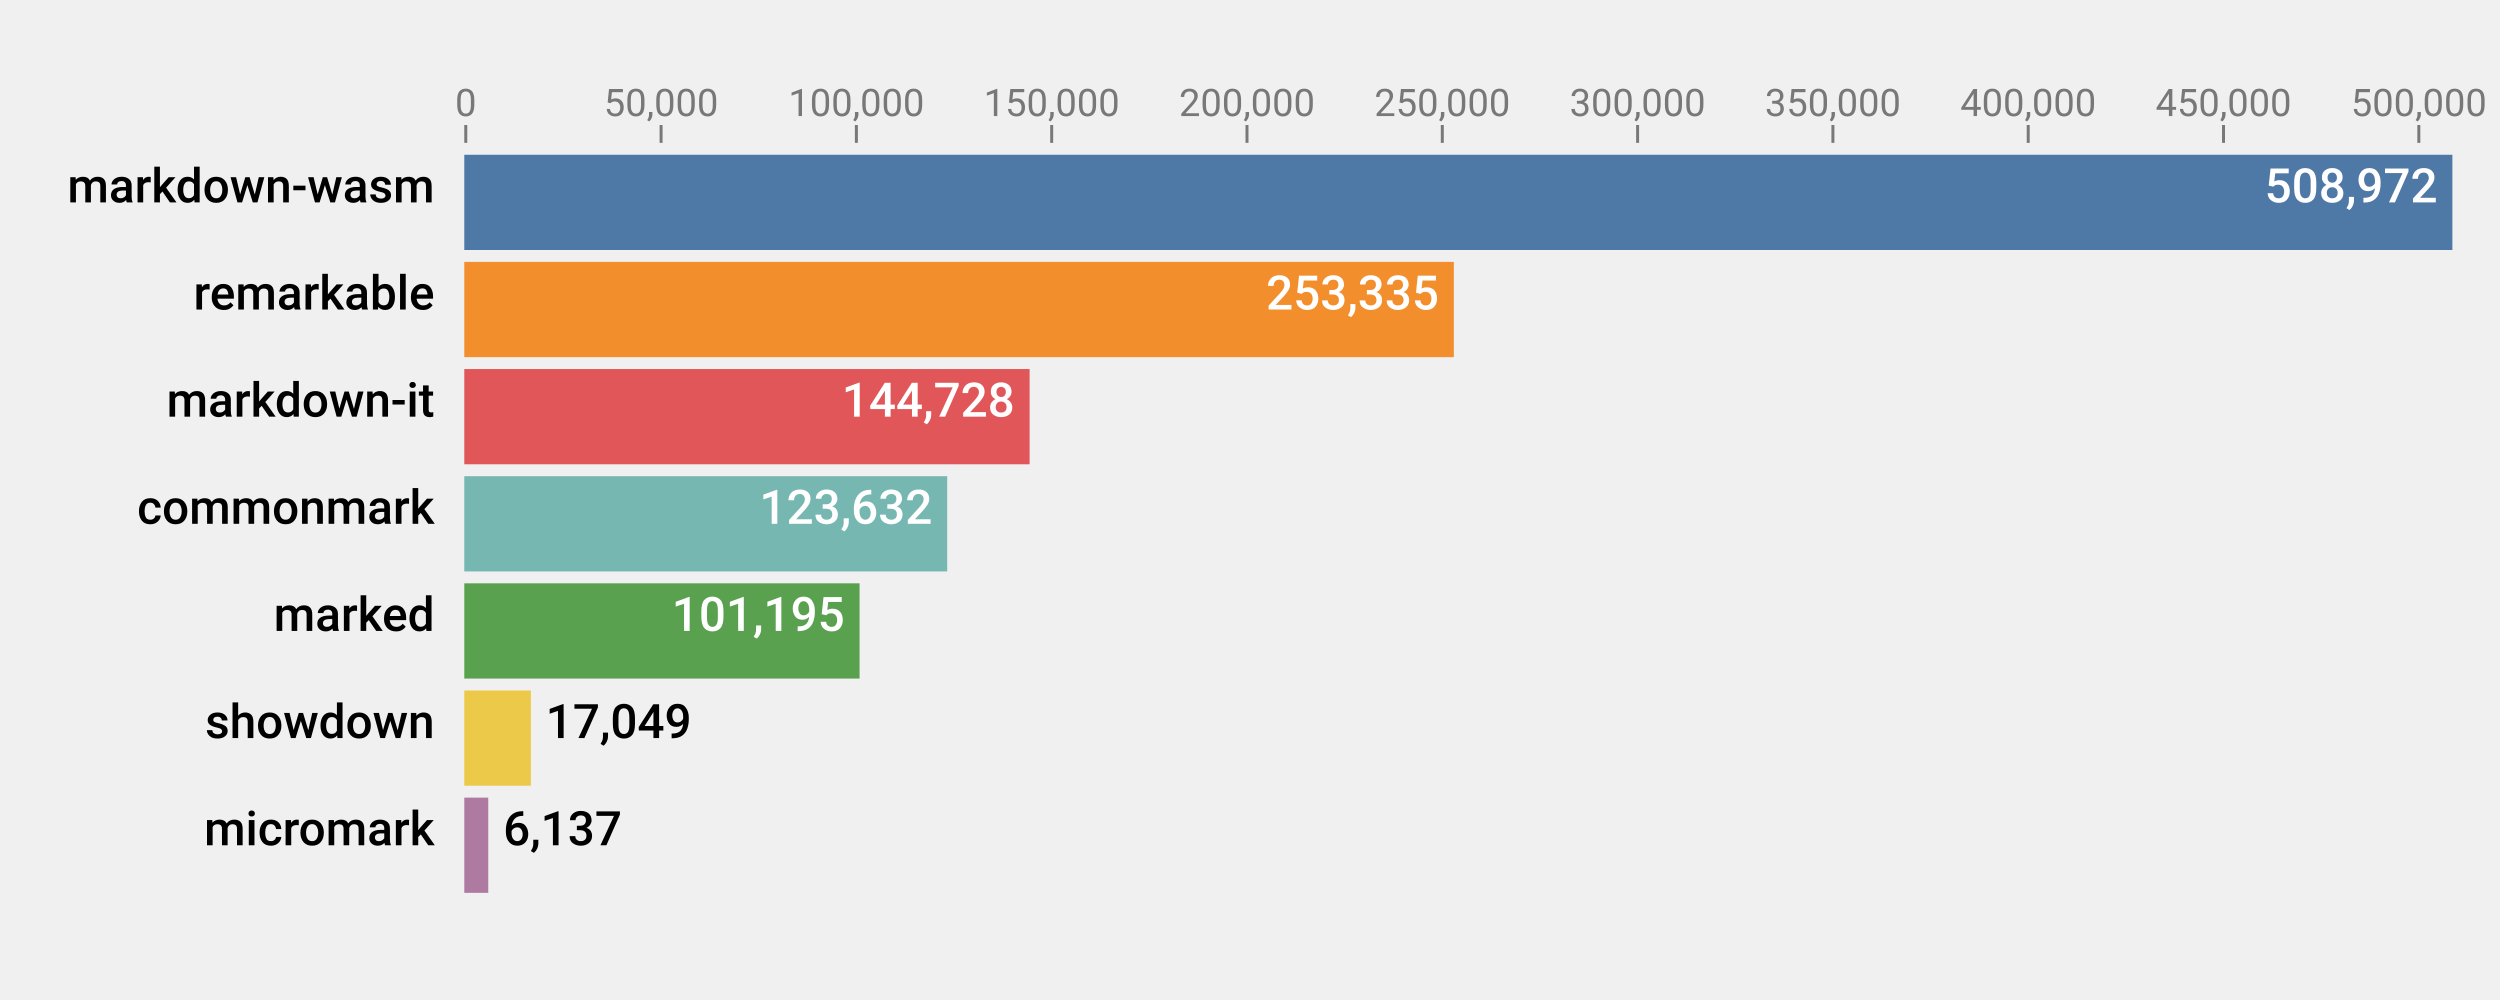
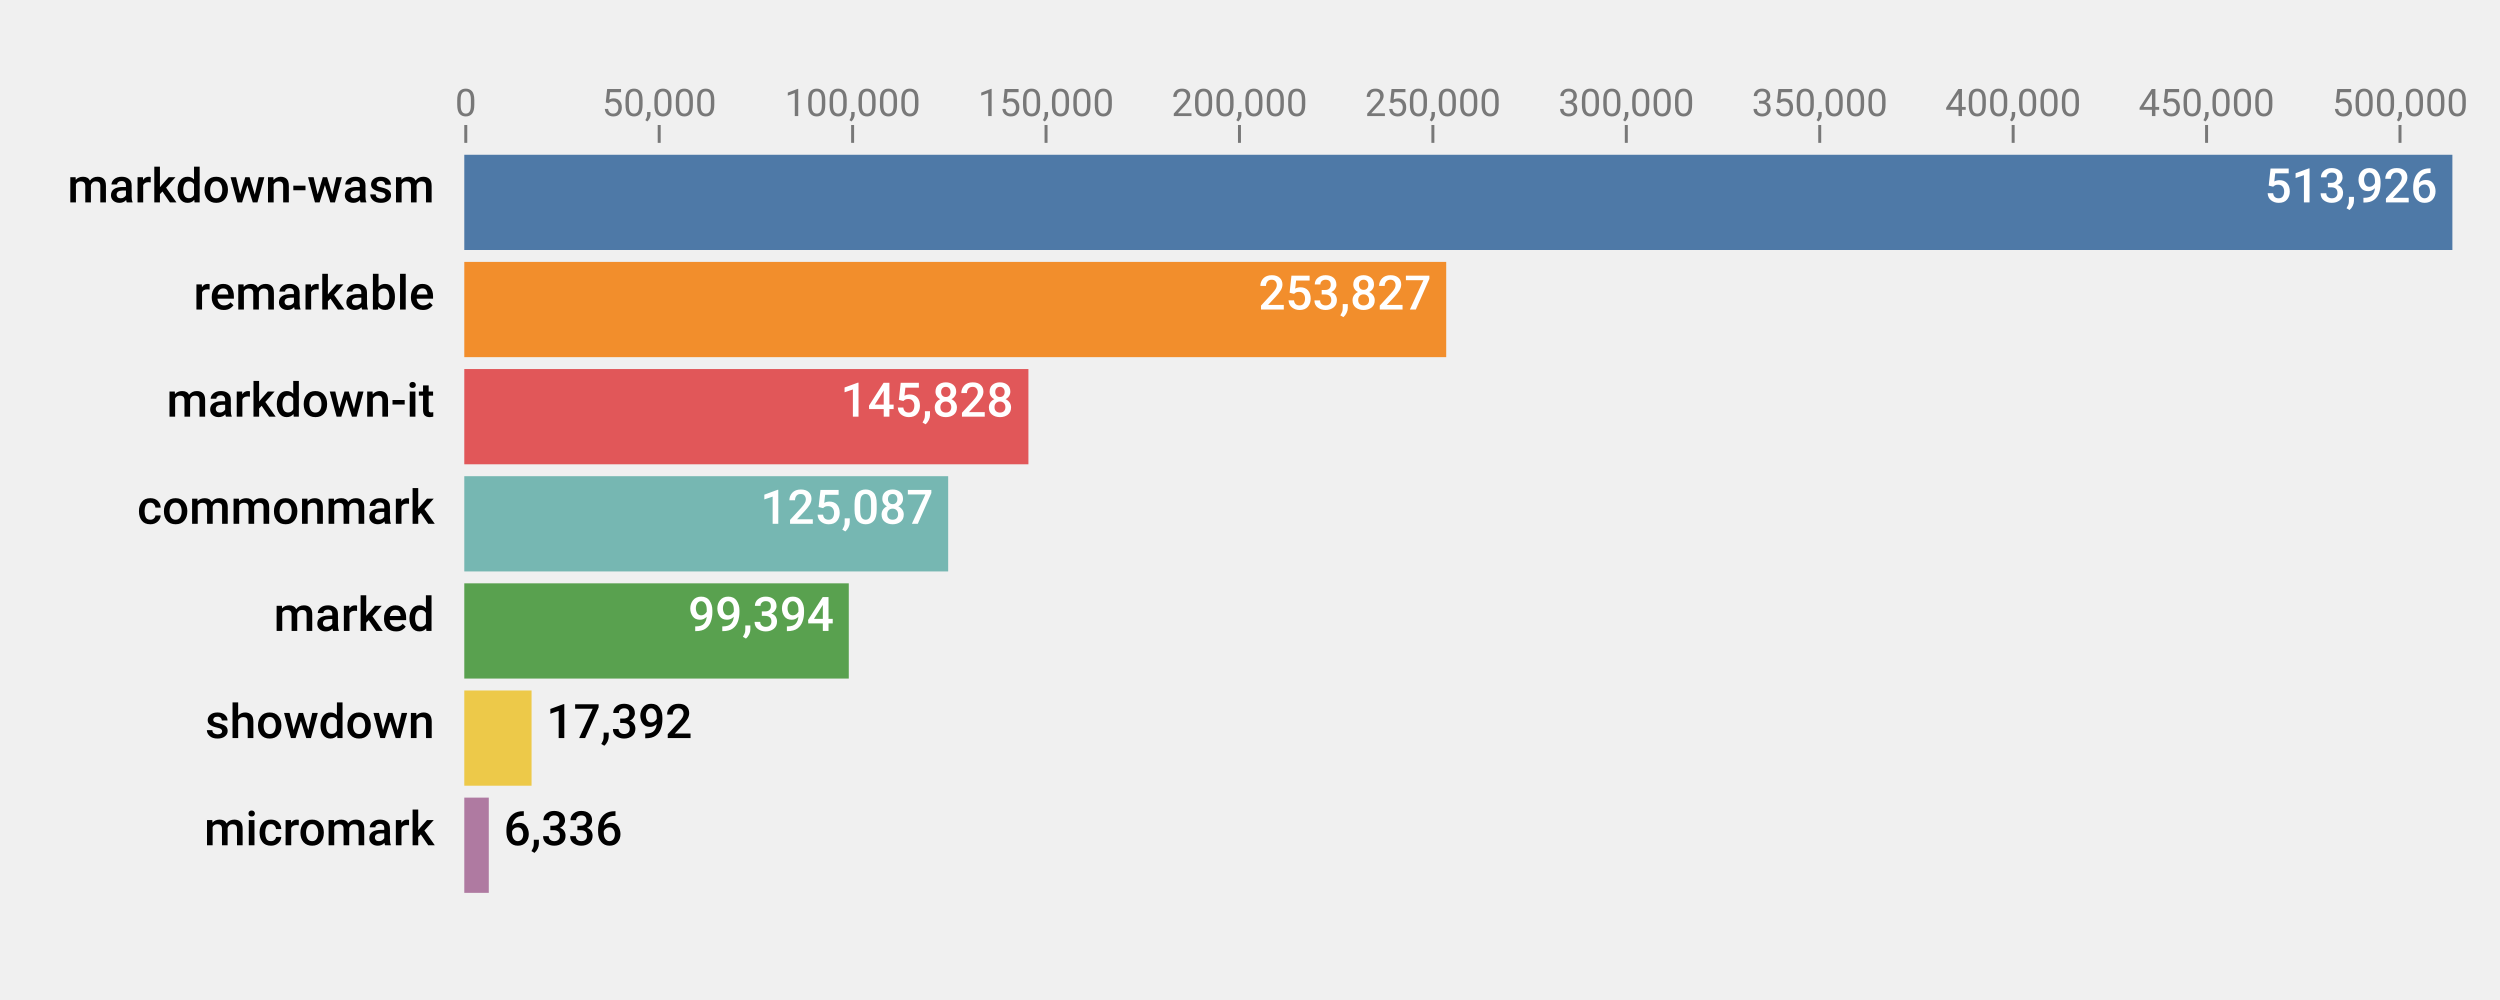
<svg xmlns="http://www.w3.org/2000/svg" width="840" height="336" font-family="system-ui,-apple-system,&quot;Segoe UI&quot;,Roboto,&quot;Helvetica Neue&quot;,&quot;Noto Sans&quot;,&quot;Liberation Sans&quot;,Arial,sans-serif" font-size="16">
  <g font-weight="500" text-anchor="end">
    <text x="156" y="68" alignment-baseline="central" dx="-10">markdown-wasm</text>
    <text x="156" y="104" alignment-baseline="central" dx="-10">remarkable</text>
    <text x="156" y="140" alignment-baseline="central" dx="-10">markdown-it</text>
    <text x="156" y="176" alignment-baseline="central" dx="-10">commonmark</text>
    <text x="156" y="212" alignment-baseline="central" dx="-10">marked</text>
    <text x="156" y="248" alignment-baseline="central" dx="-10">showdown</text>
    <text x="156" y="284" alignment-baseline="central" dx="-10">micromark</text>
  </g>
  <path fill="#4e79a7" d="M156 52h668v32H156z" />
-   <path fill="#f28e2c" d="M156 88h332.49v32H156z" />
-   <path fill="#e15759" d="M156 124h189.948v32H156z" />
-   <path fill="#76b7b2" d="M156 160h162.261v32H156z" />
-   <path fill="#59a14f" d="M156 196h132.814v32H156z" />
-   <path fill="#edc949" d="M156 232h22.375v32H156z" />
-   <path fill="#af7aa1" d="M156 268h8.054v32H156z" />
+   <path fill="#f28e2c" d="M156 88h329.924v32H156z" />
+   <path fill="#e15759" d="M156 124h189.547v32H156z" />
+   <path fill="#76b7b2" d="M156 160h162.587v32H156z" />
+   <path fill="#59a14f" d="M156 196h129.192v32H156z" />
+   <path fill="#edc949" d="M156 232h22.607v32H156z" />
+   <path fill="#af7aa1" d="M156 268h8.236v32H156z" />
  <g fill="#fff" font-weight="500" text-anchor="end">
-     <text x="824" y="68" alignment-baseline="central" dx="-5">508,972</text>
-     <text x="488.49" y="104" alignment-baseline="central" dx="-5">253,335</text>
-     <text x="345.948" y="140" alignment-baseline="central" dx="-5">144,728</text>
-     <text x="318.261" y="176" alignment-baseline="central" dx="-5">123,632</text>
-     <text x="288.814" y="212" alignment-baseline="central" dx="-5">101,195</text>
-     <text x="178.375" y="248" fill="#000" alignment-baseline="central" dx="5" text-anchor="start">17,049</text>
-     <text x="164.054" y="284" fill="#000" alignment-baseline="central" dx="5" text-anchor="start">6,137</text>
+     <text x="824" y="68" alignment-baseline="central" dx="-5">513,926</text>
+     <text x="485.924" y="104" alignment-baseline="central" dx="-5">253,827</text>
+     <text x="345.547" y="140" alignment-baseline="central" dx="-5">145,828</text>
+     <text x="318.587" y="176" alignment-baseline="central" dx="-5">125,087</text>
+     <text x="285.192" y="212" alignment-baseline="central" dx="-5">99,394</text>
+     <text x="178.607" y="248" fill="#000" alignment-baseline="central" dx="5" text-anchor="start">17,392</text>
+     <text x="164.236" y="284" fill="#000" alignment-baseline="central" dx="5" text-anchor="start">6,336</text>
  </g>
  <g fill="none" font-size="12.8" opacity=".5" text-anchor="middle">
    <g class="tick" opacity="1">
      <path stroke="currentColor" d="M156.5 48v-6" />
      <text y="-9" fill="currentColor" dy="0em" transform="translate(156.5 48)">0</text>
    </g>
    <g class="tick" opacity="1">
-       <path stroke="currentColor" d="M222.123 48v-6" />
-       <text y="-9" fill="currentColor" dy="0em" transform="translate(222.123 48)">50,000</text>
+       <path stroke="currentColor" d="M221.49 48v-6" />
+       <text y="-9" fill="currentColor" dy="0em" transform="translate(221.49 48)">50,000</text>
    </g>
    <g class="tick" opacity="1">
-       <path stroke="currentColor" d="M287.745 48v-6" />
-       <text y="-9" fill="currentColor" dy="0em" transform="translate(287.745 48)">100,000</text>
+       <path stroke="currentColor" d="M286.48 48v-6" />
+       <text y="-9" fill="currentColor" dy="0em" transform="translate(286.48 48)">100,000</text>
    </g>
    <g class="tick" opacity="1">
-       <path stroke="currentColor" d="M353.368 48v-6" />
-       <text y="-9" fill="currentColor" dy="0em" transform="translate(353.368 48)">150,000</text>
+       <path stroke="currentColor" d="M351.47 48v-6" />
+       <text y="-9" fill="currentColor" dy="0em" transform="translate(351.47 48)">150,000</text>
    </g>
    <g class="tick" opacity="1">
-       <path stroke="currentColor" d="M418.99 48v-6" />
-       <text y="-9" fill="currentColor" dy="0em" transform="translate(418.99 48)">200,000</text>
+       <path stroke="currentColor" d="M416.46 48v-6" />
+       <text y="-9" fill="currentColor" dy="0em" transform="translate(416.46 48)">200,000</text>
    </g>
    <g class="tick" opacity="1">
-       <path stroke="currentColor" d="M484.613 48v-6" />
-       <text y="-9" fill="currentColor" dy="0em" transform="translate(484.613 48)">250,000</text>
+       <path stroke="currentColor" d="M481.45 48v-6" />
+       <text y="-9" fill="currentColor" dy="0em" transform="translate(481.45 48)">250,000</text>
    </g>
    <g class="tick" opacity="1">
-       <path stroke="currentColor" d="M550.235 48v-6" />
-       <text y="-9" fill="currentColor" dy="0em" transform="translate(550.235 48)">300,000</text>
+       <path stroke="currentColor" d="M546.44 48v-6" />
+       <text y="-9" fill="currentColor" dy="0em" transform="translate(546.44 48)">300,000</text>
    </g>
    <g class="tick" opacity="1">
-       <path stroke="currentColor" d="M615.858 48v-6" />
-       <text y="-9" fill="currentColor" dy="0em" transform="translate(615.858 48)">350,000</text>
+       <path stroke="currentColor" d="M611.43 48v-6" />
+       <text y="-9" fill="currentColor" dy="0em" transform="translate(611.43 48)">350,000</text>
    </g>
    <g class="tick" opacity="1">
-       <path stroke="currentColor" d="M681.48 48v-6" />
-       <text y="-9" fill="currentColor" dy="0em" transform="translate(681.48 48)">400,000</text>
+       <path stroke="currentColor" d="M676.42 48v-6" />
+       <text y="-9" fill="currentColor" dy="0em" transform="translate(676.42 48)">400,000</text>
    </g>
    <g class="tick" opacity="1">
-       <path stroke="currentColor" d="M747.103 48v-6" />
-       <text y="-9" fill="currentColor" dy="0em" transform="translate(747.103 48)">450,000</text>
+       <path stroke="currentColor" d="M741.41 48v-6" />
+       <text y="-9" fill="currentColor" dy="0em" transform="translate(741.41 48)">450,000</text>
    </g>
    <g class="tick" opacity="1">
-       <path stroke="currentColor" d="M812.725 48v-6" />
-       <text y="-9" fill="currentColor" dy="0em" transform="translate(812.725 48)">500,000</text>
+       <path stroke="currentColor" d="M806.4 48v-6" />
+       <text y="-9" fill="currentColor" dy="0em" transform="translate(806.4 48)">500,000</text>
    </g>
  </g>
</svg>
